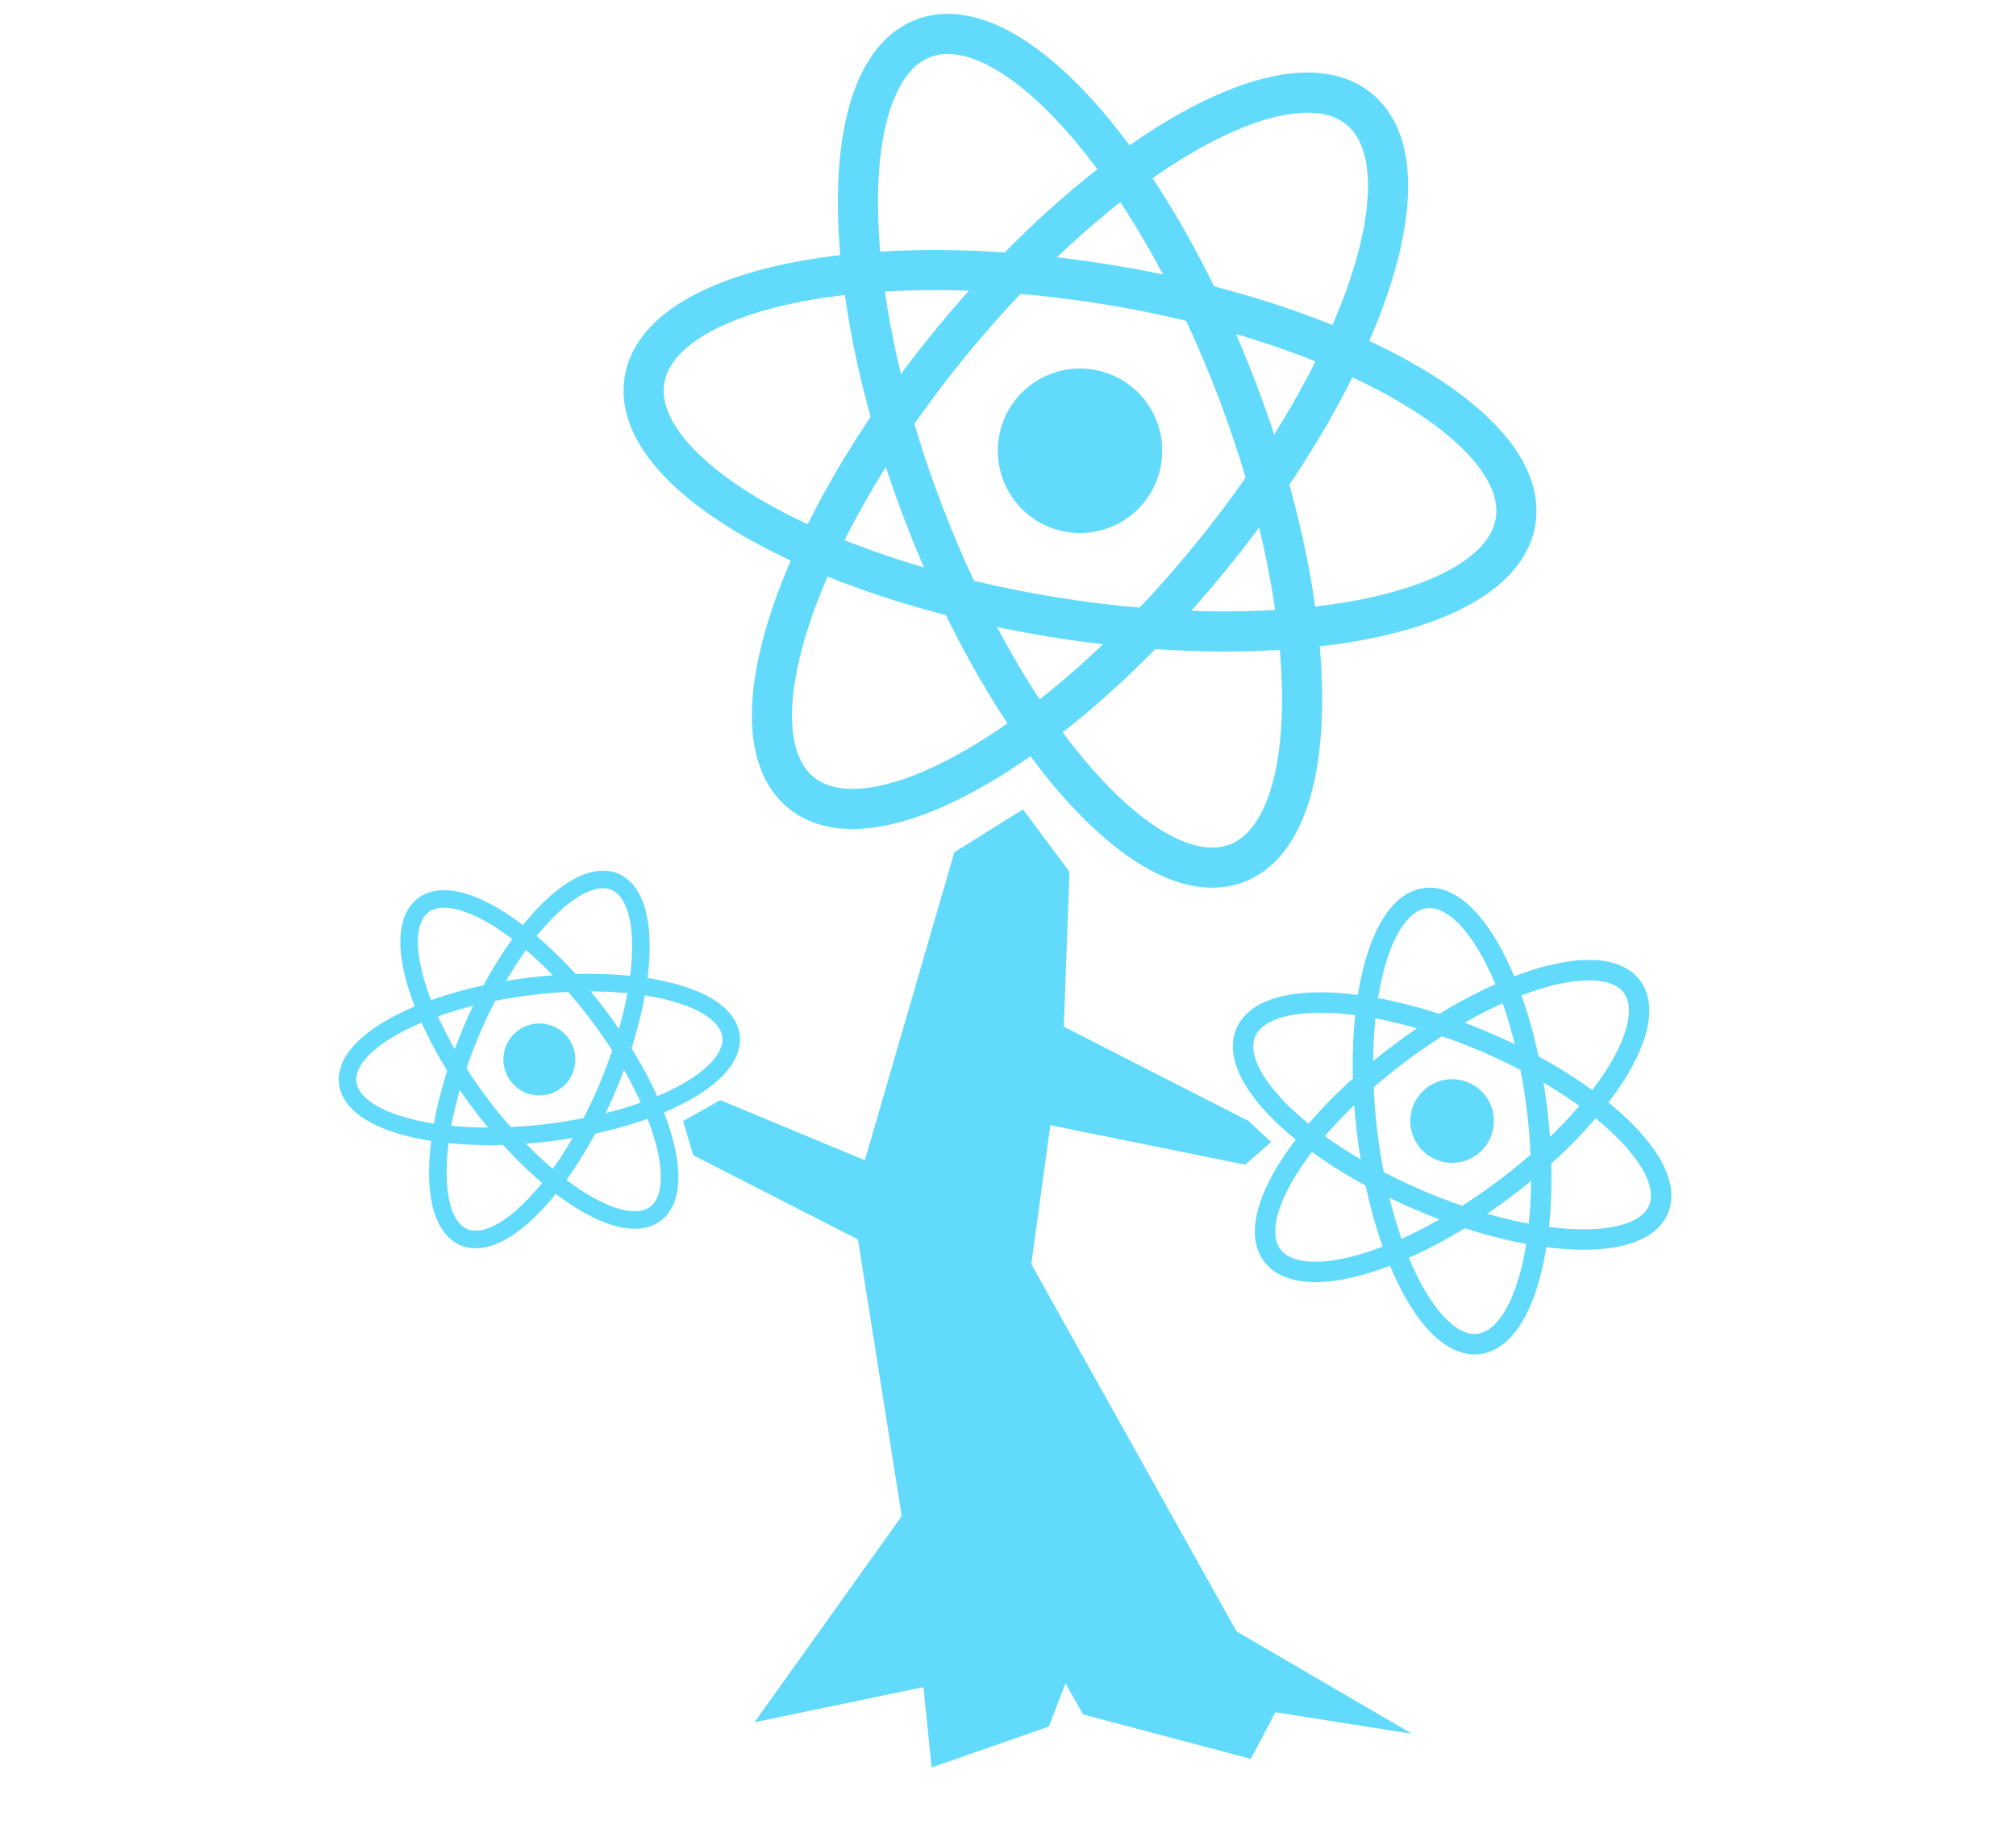
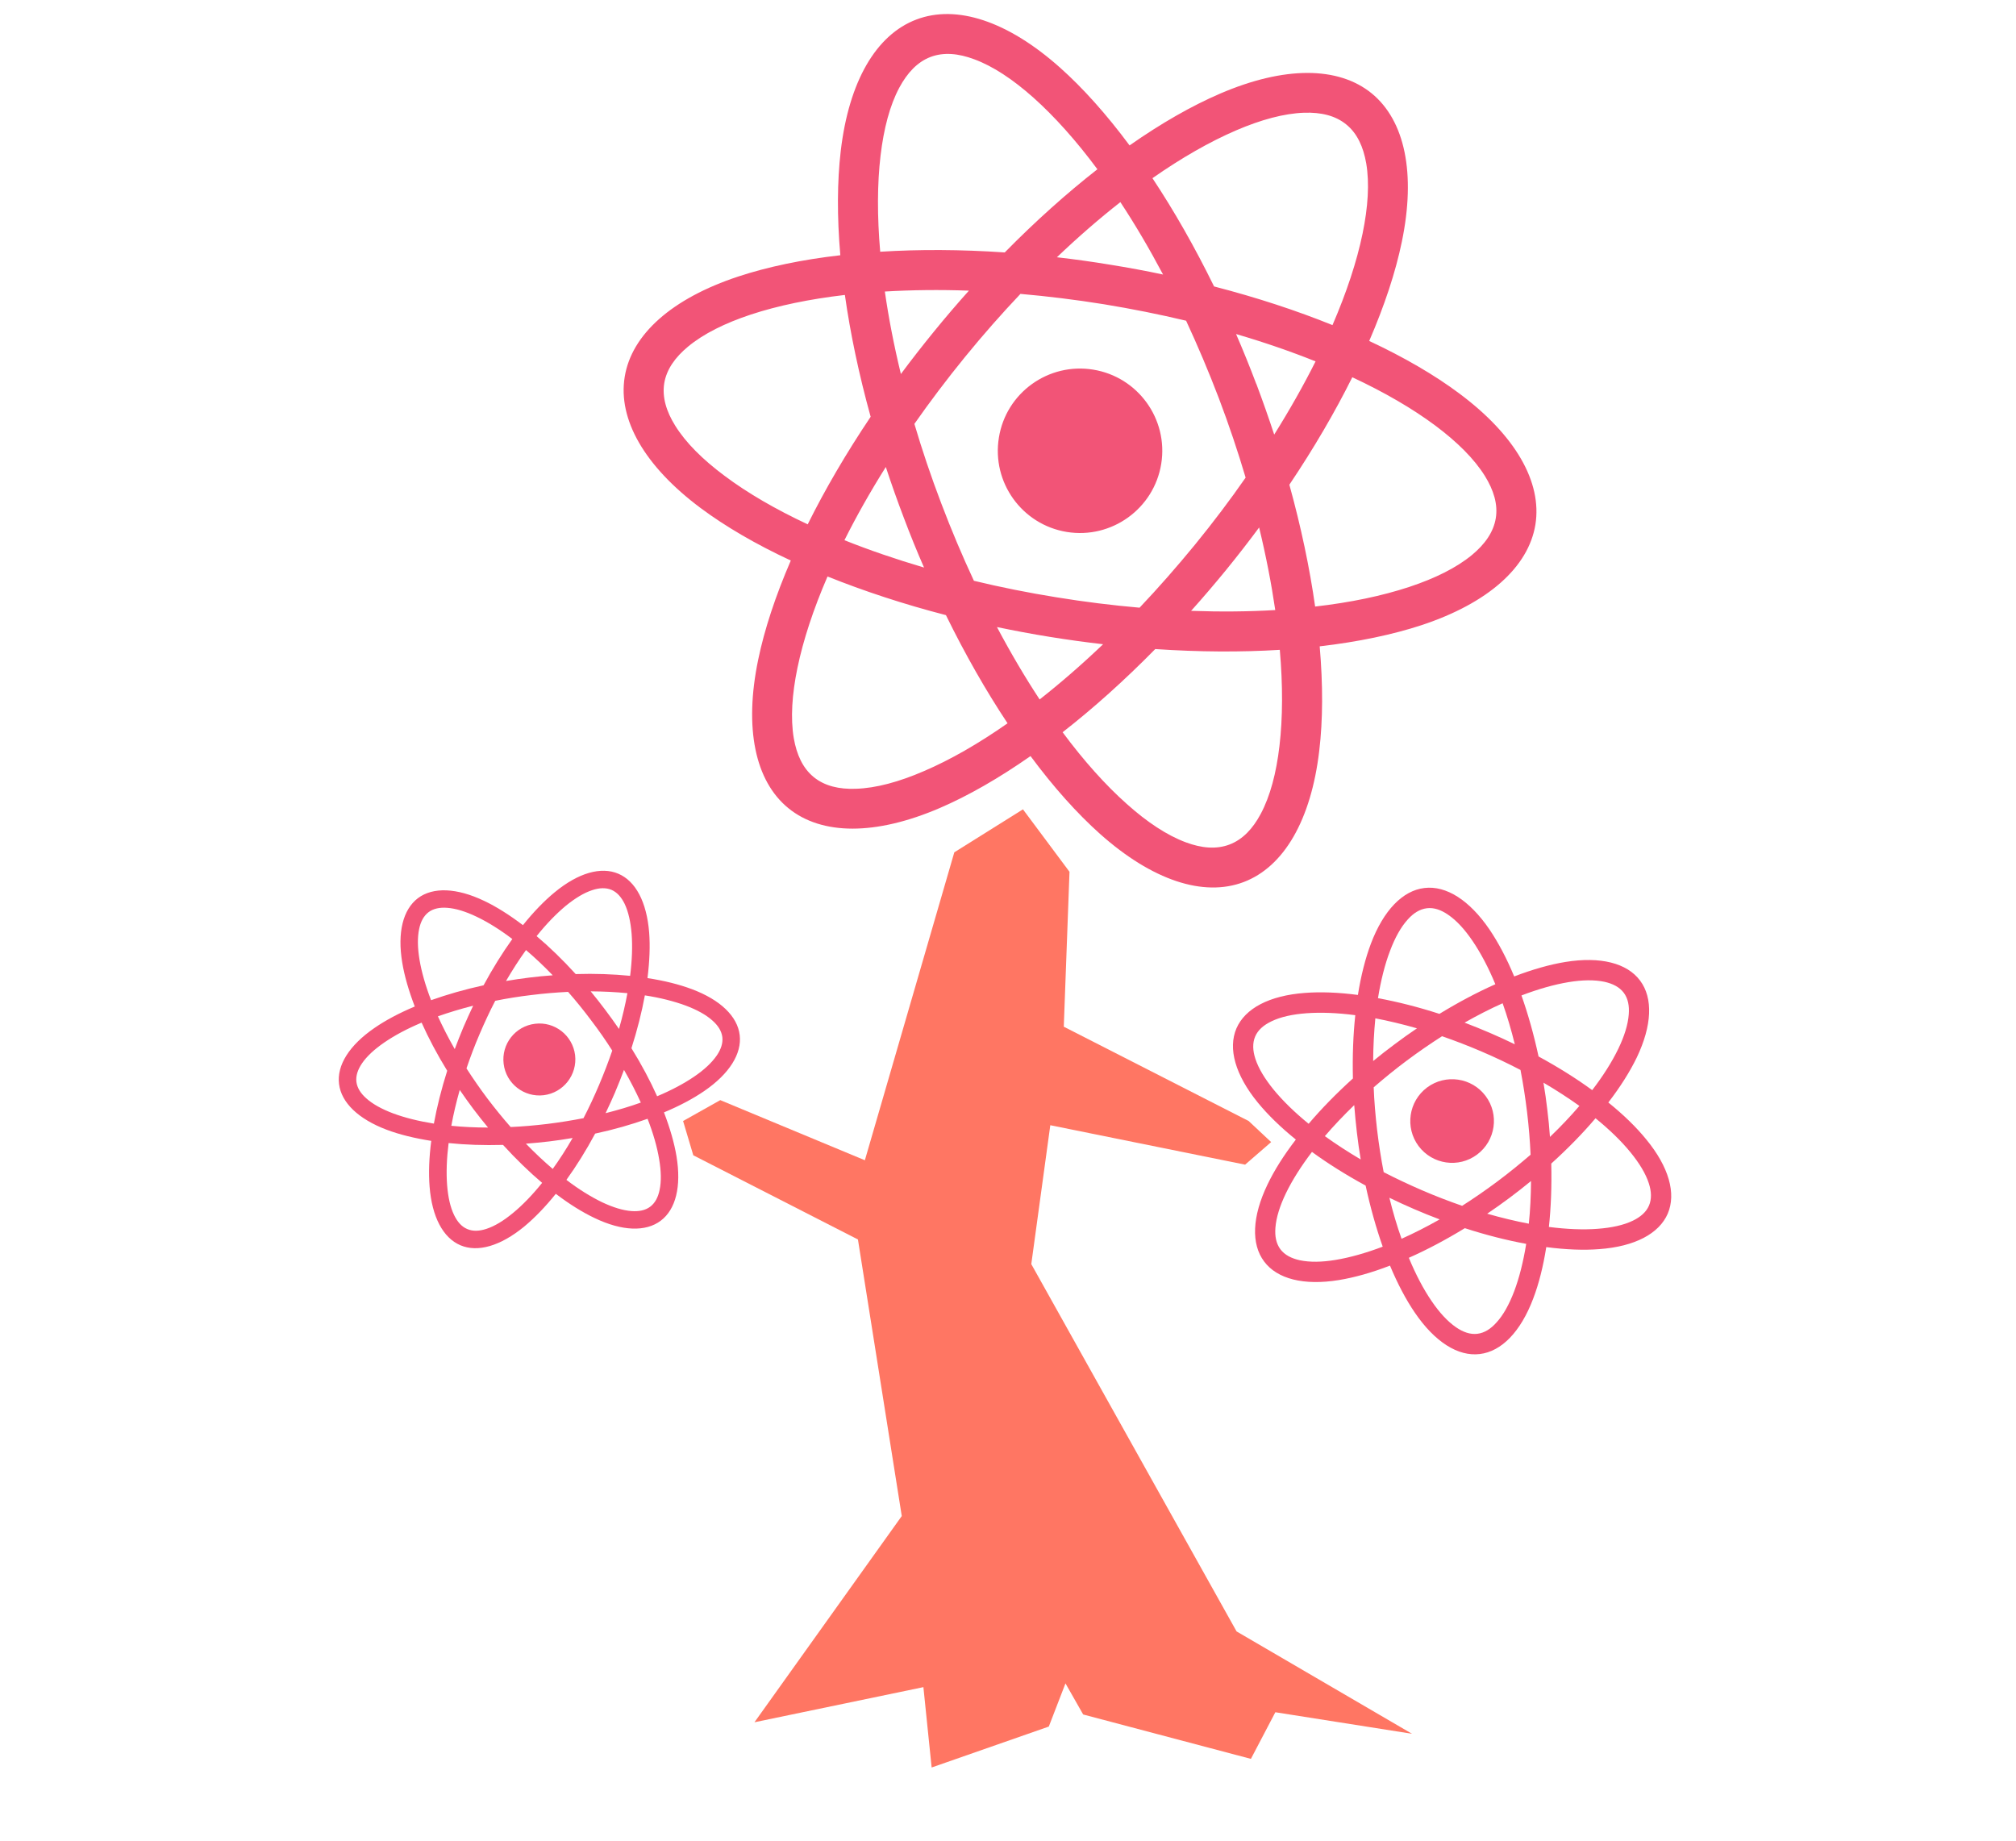
- <svg xmlns="http://www.w3.org/2000/svg" width="100%" height="100%" viewBox="0 0 23 21" version="1.1" xml:space="preserve" style="fill-rule:evenodd;clip-rule:evenodd;">
+ <svg xmlns="http://www.w3.org/2000/svg" width="100%" height="100%" viewBox="0 0 23 21" version="1.1" xml:space="preserve" style="fill-rule:evenodd;clip-rule:evenodd;stroke-linejoin:round;stroke-miterlimit:2;">
  <g id="Trunk" transform="matrix(1.06846,0,0,1.06846,-0.784426,-1.38053)">
-     <path d="M11.657,9.934L10.924,10.393L9.969,13.681L8.425,13.039L8.028,13.262L8.137,13.628L9.895,14.527L10.363,17.48L8.79,19.682L10.594,19.307L10.682,20.165L11.933,19.728L12.111,19.267L12.3,19.599L14.091,20.073L14.352,19.575L15.811,19.805L13.938,18.712L11.746,14.79L11.949,13.307L14.029,13.728L14.307,13.487L14.067,13.262L12.093,12.255L12.154,10.601L11.657,9.934Z" style="fill:rgb(97,218,251);" />
+     <path d="M11.657,9.934L10.924,10.393L9.969,13.681L8.425,13.039L8.028,13.262L8.137,13.628L9.895,14.527L10.363,17.48L8.79,19.682L10.594,19.307L10.682,20.165L11.933,19.728L12.111,19.267L12.3,19.599L14.091,20.073L14.352,19.575L15.811,19.805L13.938,18.712L11.746,14.79L11.949,13.307L14.029,13.728L14.307,13.487L14.067,13.262L12.093,12.255L12.154,10.601L11.657,9.934Z" style="fill:rgb(255,118,99);" />
  </g>
  <g id="React-Leaves">
-     <g transform="matrix(0.451734,0.0732703,-0.0732703,0.451734,12.3216,5.14277)">
-       <circle cx="0" cy="0" r="2.05" style="fill:rgb(97,218,251);" />
-     </g>
-     <g transform="matrix(0.451734,0.0732703,-0.0732703,0.451734,12.3216,5.14277)">
-       <ellipse cx="0" cy="0" rx="11" ry="4.2" style="fill:none;stroke:rgb(97,218,251);stroke-width:1px;" />
-     </g>
-     <g transform="matrix(0.162413,0.427849,-0.427849,0.162413,12.3216,5.14277)">
-       <ellipse cx="0" cy="0" rx="11" ry="4.2" style="fill:none;stroke:rgb(97,218,251);stroke-width:1px;" />
-     </g>
-     <g transform="matrix(-0.289321,0.354578,-0.354578,-0.289321,12.3216,5.14277)">
-       <ellipse cx="0" cy="0" rx="11" ry="4.2" style="fill:none;stroke:rgb(97,218,251);stroke-width:1px;" />
-     </g>
+     <path d="M9.587,2.912C9.149,2.962 8.755,3.045 8.422,3.155C7.665,3.405 7.205,3.816 7.127,4.3C7.048,4.785 7.354,5.319 7.993,5.796C8.275,6.006 8.622,6.209 9.022,6.395C8.847,6.8 8.721,7.182 8.65,7.526C8.488,8.307 8.614,8.91 8.994,9.22C9.375,9.531 9.991,9.533 10.723,9.218C11.046,9.079 11.395,8.879 11.757,8.626C12.02,8.981 12.288,9.28 12.55,9.514C13.145,10.044 13.73,10.237 14.189,10.063C14.648,9.889 14.958,9.356 15.051,8.565C15.093,8.215 15.094,7.813 15.056,7.374C15.494,7.323 15.888,7.241 16.222,7.131C16.978,6.88 17.438,6.47 17.517,5.985C17.595,5.501 17.289,4.966 16.65,4.49C16.368,4.279 16.021,4.077 15.621,3.89C15.796,3.485 15.922,3.104 15.993,2.759C16.155,1.979 16.029,1.376 15.649,1.065C15.268,0.755 14.652,0.753 13.92,1.068C13.597,1.207 13.248,1.406 12.887,1.659C12.624,1.305 12.356,1.005 12.093,0.771C11.498,0.241 10.913,0.048 10.454,0.223C9.995,0.397 9.685,0.929 9.592,1.721C9.551,2.07 9.549,2.472 9.587,2.912ZM13.18,7.405C12.828,7.763 12.472,8.082 12.123,8.354C12.365,8.68 12.612,8.956 12.855,9.172C13.087,9.38 13.314,9.53 13.529,9.61C13.709,9.677 13.877,9.692 14.027,9.635C14.177,9.578 14.293,9.455 14.383,9.286C14.491,9.084 14.561,8.82 14.597,8.511C14.635,8.188 14.636,7.818 14.601,7.414C14.159,7.441 13.682,7.439 13.18,7.405ZM9.441,6.577C9.28,6.949 9.164,7.301 9.098,7.619C9.035,7.924 9.018,8.196 9.056,8.422C9.089,8.611 9.159,8.764 9.284,8.866C9.408,8.967 9.573,9.006 9.764,8.999C9.993,8.992 10.256,8.921 10.542,8.797C10.841,8.669 11.162,8.485 11.495,8.252C11.25,7.883 11.013,7.469 10.792,7.018C10.305,6.892 9.852,6.742 9.441,6.577ZM11.374,7.154C11.531,7.45 11.694,7.726 11.861,7.98C12.1,7.792 12.343,7.581 12.585,7.35C12.385,7.327 12.182,7.299 11.977,7.266C11.772,7.233 11.571,7.195 11.374,7.154ZM14.365,6.018C14.245,6.18 14.119,6.342 13.988,6.503L13.988,6.503C13.857,6.663 13.724,6.819 13.589,6.969C13.924,6.981 14.245,6.978 14.549,6.96C14.505,6.659 14.444,6.344 14.365,6.018ZM11.642,3.353C11.951,3.38 12.269,3.419 12.593,3.471L12.593,3.471C12.916,3.524 13.23,3.587 13.532,3.659C13.663,3.941 13.788,4.236 13.905,4.542L13.905,4.542C14.021,4.848 14.123,5.152 14.211,5.449C14.034,5.704 13.841,5.959 13.634,6.213L13.634,6.213C13.426,6.467 13.215,6.707 13.001,6.933C12.692,6.906 12.374,6.867 12.05,6.814C11.727,6.762 11.413,6.699 11.111,6.626C10.98,6.345 10.855,6.05 10.739,5.744C10.622,5.437 10.52,5.134 10.432,4.836C10.61,4.582 10.803,4.326 11.01,4.072C11.217,3.818 11.429,3.578 11.642,3.353ZM15.428,4.304C15.231,4.7 14.99,5.113 14.71,5.53C14.844,6.014 14.942,6.482 15.004,6.92C15.407,6.874 15.769,6.798 16.078,6.696C16.374,6.598 16.617,6.477 16.794,6.331C16.941,6.209 17.039,6.071 17.065,5.912C17.091,5.754 17.041,5.592 16.94,5.429C16.819,5.235 16.626,5.043 16.376,4.856C16.116,4.662 15.796,4.476 15.428,4.304ZM10.106,5.328C9.928,5.611 9.77,5.891 9.634,6.163C9.916,6.276 10.22,6.38 10.542,6.475C10.461,6.29 10.384,6.1 10.311,5.906C10.237,5.712 10.169,5.519 10.106,5.328ZM12.472,4.217C12.983,4.3 13.331,4.782 13.248,5.293C13.165,5.804 12.682,6.152 12.171,6.069C11.66,5.986 11.313,5.504 11.396,4.993C11.478,4.481 11.961,4.134 12.472,4.217ZM9.639,3.365C9.236,3.412 8.874,3.487 8.565,3.589C8.27,3.687 8.026,3.808 7.849,3.955C7.702,4.077 7.604,4.215 7.578,4.373C7.553,4.532 7.602,4.694 7.703,4.856C7.824,5.051 8.017,5.243 8.267,5.429C8.527,5.624 8.847,5.81 9.215,5.982C9.412,5.585 9.653,5.172 9.933,4.755C9.799,4.271 9.701,3.803 9.639,3.365ZM14.102,3.811C14.182,3.996 14.259,4.185 14.332,4.379L14.333,4.379C14.406,4.573 14.474,4.767 14.537,4.958C14.715,4.674 14.873,4.394 15.009,4.123C14.727,4.01 14.423,3.905 14.102,3.811ZM11.054,3.316C10.719,3.304 10.398,3.308 10.095,3.326C10.138,3.626 10.199,3.942 10.278,4.267C10.398,4.105 10.524,3.944 10.655,3.783C10.786,3.622 10.919,3.467 11.054,3.316ZM15.202,3.709C15.363,3.336 15.479,2.985 15.545,2.666C15.608,2.361 15.625,2.09 15.587,1.864C15.554,1.675 15.484,1.521 15.359,1.42C15.235,1.318 15.07,1.28 14.879,1.286C14.65,1.294 14.387,1.365 14.101,1.488C13.802,1.617 13.481,1.8 13.148,2.033C13.393,2.402 13.63,2.817 13.851,3.268C14.338,3.394 14.792,3.543 15.202,3.709ZM12.782,2.306C12.543,2.493 12.3,2.704 12.058,2.935C12.258,2.958 12.461,2.986 12.666,3.02L12.666,3.02C12.871,3.053 13.072,3.09 13.269,3.132C13.112,2.836 12.949,2.559 12.782,2.306ZM12.52,1.931C12.278,1.605 12.031,1.329 11.789,1.113C11.556,0.906 11.329,0.755 11.114,0.676C10.935,0.609 10.766,0.593 10.616,0.65C10.466,0.707 10.351,0.831 10.26,1C10.152,1.202 10.083,1.465 10.046,1.775C10.008,2.097 10.007,2.467 10.042,2.872C10.484,2.844 10.962,2.846 11.463,2.88C11.815,2.522 12.171,2.204 12.52,1.931Z" style="fill:rgb(242,84,119);" />
  </g>
-   <g id="React-Leaves1" transform="matrix(1,0,0,1,11.5,10.2317)">
-     <g transform="matrix(0.186503,-0.139353,0.139353,0.186503,5.06659,2.55784)">
-       <circle cx="0" cy="0" r="2.05" style="fill:rgb(97,218,251);" />
-     </g>
-     <g transform="matrix(0.186503,-0.139353,0.139353,0.186503,5.06659,2.55784)">
-       <ellipse cx="0" cy="0" rx="11" ry="4.2" style="fill:none;stroke:rgb(97,218,251);stroke-width:1px;" />
-     </g>
-     <g transform="matrix(0.213935,0.09184,-0.09184,0.213935,5.06659,2.55784)">
-       <ellipse cx="0" cy="0" rx="11" ry="4.2" style="fill:none;stroke:rgb(97,218,251);stroke-width:1px;" />
-     </g>
-     <g transform="matrix(0.0274315,0.231193,-0.231193,0.0274315,5.06659,2.55784)">
-       <ellipse cx="0" cy="0" rx="11" ry="4.2" style="fill:none;stroke:rgb(97,218,251);stroke-width:1px;" />
-     </g>
+   <g id="React-Leaves1">
+     <path d="M15.492,11.351C15.269,11.322 15.065,11.314 14.887,11.328C14.482,11.358 14.205,11.504 14.106,11.733C14.008,11.963 14.093,12.265 14.35,12.579C14.463,12.717 14.609,12.86 14.784,13.001C14.647,13.179 14.538,13.352 14.461,13.513C14.285,13.879 14.272,14.192 14.422,14.392C14.571,14.592 14.875,14.669 15.275,14.604C15.452,14.575 15.649,14.52 15.858,14.439C15.945,14.647 16.04,14.827 16.141,14.975C16.369,15.31 16.634,15.478 16.882,15.448C17.13,15.419 17.349,15.194 17.492,14.815C17.556,14.648 17.606,14.449 17.641,14.228C17.864,14.257 18.068,14.265 18.247,14.251C18.651,14.221 18.928,14.075 19.027,13.846C19.125,13.616 19.04,13.314 18.783,13.001C18.67,12.862 18.524,12.719 18.349,12.578C18.486,12.4 18.595,12.227 18.673,12.066C18.848,11.7 18.861,11.387 18.711,11.187C18.562,10.987 18.258,10.91 17.858,10.975C17.681,11.004 17.484,11.06 17.275,11.14C17.189,10.932 17.093,10.752 16.993,10.604C16.764,10.269 16.499,10.101 16.251,10.131C16.003,10.16 15.785,10.385 15.641,10.764C15.578,10.931 15.527,11.13 15.492,11.351ZM16.712,14.012C16.494,14.145 16.279,14.259 16.073,14.35C16.152,14.541 16.24,14.708 16.333,14.844C16.422,14.975 16.516,15.077 16.612,15.143C16.692,15.198 16.774,15.227 16.855,15.217C16.936,15.207 17.008,15.161 17.073,15.088C17.152,15.002 17.218,14.881 17.275,14.732C17.333,14.578 17.379,14.395 17.412,14.191C17.19,14.15 16.955,14.091 16.712,14.012ZM14.968,13.142C14.843,13.306 14.742,13.466 14.67,13.615C14.602,13.757 14.56,13.889 14.551,14.006C14.543,14.103 14.559,14.187 14.608,14.253C14.657,14.318 14.734,14.357 14.829,14.378C14.943,14.402 15.082,14.4 15.238,14.374C15.401,14.347 15.582,14.296 15.775,14.223C15.7,14.01 15.634,13.776 15.58,13.526C15.356,13.404 15.15,13.275 14.968,13.142ZM15.851,13.665C15.892,13.831 15.938,13.987 15.99,14.133C16.131,14.07 16.276,13.996 16.425,13.912C16.329,13.876 16.232,13.837 16.135,13.795C16.038,13.753 15.943,13.71 15.851,13.665ZM18.203,12.758C18.057,12.93 17.887,13.104 17.698,13.275C17.704,13.531 17.695,13.774 17.671,13.998C17.876,14.024 18.064,14.032 18.229,14.019C18.387,14.007 18.522,13.978 18.628,13.927C18.715,13.885 18.781,13.829 18.813,13.754C18.845,13.679 18.841,13.593 18.811,13.5C18.775,13.389 18.703,13.271 18.603,13.148C18.499,13.02 18.364,12.889 18.203,12.758ZM17.467,13.474C17.388,13.539 17.306,13.603 17.222,13.666C17.137,13.729 17.052,13.79 16.967,13.847C17.131,13.894 17.29,13.932 17.442,13.961C17.458,13.807 17.466,13.644 17.467,13.474ZM16.452,11.822C16.601,11.874 16.753,11.932 16.906,11.998L16.906,11.998C17.06,12.064 17.207,12.134 17.347,12.207C17.377,12.362 17.402,12.523 17.422,12.688L17.422,12.688C17.442,12.854 17.455,13.016 17.462,13.174C17.342,13.277 17.216,13.38 17.082,13.48C16.949,13.579 16.815,13.672 16.681,13.757C16.532,13.705 16.38,13.647 16.227,13.581C16.074,13.515 15.926,13.445 15.786,13.373C15.756,13.218 15.731,13.057 15.711,12.891C15.692,12.726 15.678,12.563 15.672,12.405C15.791,12.302 15.917,12.199 16.051,12.099C16.184,12 16.319,11.907 16.452,11.822ZM16.281,12.407C16.492,12.25 16.791,12.293 16.949,12.504C17.107,12.715 17.063,13.014 16.852,13.172C16.641,13.33 16.342,13.286 16.184,13.075C16.027,12.864 16.07,12.565 16.281,12.407ZM15.45,12.608C15.328,12.726 15.215,12.845 15.115,12.962C15.24,13.052 15.377,13.141 15.524,13.228C15.507,13.126 15.492,13.023 15.48,12.918C15.468,12.814 15.458,12.71 15.45,12.608ZM17.609,12.352C17.626,12.453 17.641,12.556 17.653,12.661L17.653,12.661C17.666,12.765 17.676,12.869 17.683,12.971C17.806,12.853 17.918,12.735 18.019,12.617C17.893,12.527 17.756,12.438 17.609,12.352ZM15.462,11.582C15.257,11.555 15.069,11.548 14.904,11.56C14.746,11.572 14.611,11.601 14.506,11.652C14.418,11.694 14.352,11.75 14.32,11.825C14.288,11.9 14.292,11.986 14.322,12.079C14.358,12.19 14.43,12.308 14.53,12.431C14.635,12.559 14.77,12.691 14.93,12.821C15.076,12.649 15.246,12.475 15.435,12.304C15.429,12.048 15.438,11.806 15.462,11.582ZM18.165,12.437C18.291,12.273 18.391,12.114 18.463,11.965C18.532,11.822 18.573,11.69 18.582,11.574C18.59,11.476 18.574,11.392 18.525,11.326C18.476,11.261 18.399,11.222 18.304,11.201C18.19,11.177 18.052,11.179 17.895,11.205C17.732,11.232 17.551,11.283 17.358,11.357C17.433,11.569 17.499,11.803 17.553,12.053C17.777,12.175 17.983,12.304 18.165,12.437ZM15.691,11.618C15.676,11.772 15.667,11.935 15.666,12.105C15.745,12.04 15.827,11.976 15.912,11.913C15.996,11.85 16.081,11.789 16.166,11.732C16.002,11.685 15.843,11.647 15.691,11.618ZM17.143,11.446C17.002,11.509 16.857,11.583 16.709,11.667C16.805,11.704 16.901,11.742 16.998,11.784L16.998,11.784C17.095,11.826 17.19,11.869 17.282,11.914C17.241,11.748 17.195,11.592 17.143,11.446ZM17.06,11.229C16.981,11.038 16.893,10.872 16.8,10.735C16.711,10.604 16.618,10.502 16.521,10.436C16.441,10.381 16.36,10.352 16.279,10.362C16.197,10.372 16.125,10.418 16.06,10.491C15.982,10.577 15.915,10.698 15.859,10.847C15.8,11.001 15.754,11.184 15.721,11.388C15.943,11.429 16.178,11.488 16.422,11.567C16.64,11.434 16.855,11.32 17.06,11.229Z" style="fill:rgb(242,84,119);" />
  </g>
  <g id="React-Leaves2">
-     <g transform="matrix(0.198773,-0.0243028,0.0243028,0.198773,6.15344,12.0873)">
-       <circle cx="0" cy="0" r="2.05" style="fill:rgb(97,218,251);" />
-     </g>
-     <g transform="matrix(0.198773,-0.0243028,0.0243028,0.198773,6.15344,12.0873)">
-       <ellipse cx="0" cy="0" rx="11" ry="4.2" style="fill:none;stroke:rgb(97,218,251);stroke-width:1px;" />
-     </g>
-     <g transform="matrix(0.120433,0.159991,-0.159991,0.120433,6.15344,12.0873)">
-       <ellipse cx="0" cy="0" rx="11" ry="4.2" style="fill:none;stroke:rgb(97,218,251);stroke-width:1px;" />
-     </g>
-     <g transform="matrix(-0.0783394,0.184293,-0.184293,-0.0783394,6.15344,12.0873)">
-       <ellipse cx="0" cy="0" rx="11" ry="4.2" style="fill:none;stroke:rgb(97,218,251);stroke-width:1px;" />
-     </g>
+     <path d="M5.966,10.555C5.812,10.438 5.663,10.344 5.524,10.278C5.21,10.128 4.94,10.118 4.768,10.247C4.597,10.377 4.532,10.638 4.589,10.982C4.614,11.134 4.663,11.303 4.732,11.483C4.554,11.558 4.399,11.64 4.272,11.728C3.985,11.925 3.841,12.154 3.868,12.367C3.894,12.58 4.088,12.767 4.414,12.89C4.558,12.944 4.729,12.986 4.92,13.016C4.895,13.208 4.889,13.383 4.901,13.537C4.928,13.884 5.055,14.123 5.253,14.207C5.45,14.291 5.709,14.216 5.979,13.995C6.097,13.897 6.22,13.771 6.341,13.62C6.495,13.737 6.644,13.83 6.783,13.896C7.097,14.047 7.367,14.056 7.538,13.927C7.71,13.798 7.775,13.536 7.718,13.192C7.693,13.041 7.644,12.871 7.575,12.691C7.753,12.617 7.908,12.534 8.035,12.447C8.322,12.25 8.465,12.021 8.439,11.808C8.413,11.595 8.219,11.407 7.893,11.285C7.749,11.231 7.578,11.188 7.387,11.159C7.411,10.967 7.418,10.791 7.406,10.638C7.378,10.29 7.252,10.052 7.054,9.968C6.857,9.884 6.597,9.958 6.328,10.18C6.209,10.278 6.087,10.404 5.966,10.555ZM5.118,13.041C5.096,13.217 5.09,13.379 5.101,13.521C5.112,13.657 5.137,13.773 5.181,13.863C5.218,13.939 5.266,13.995 5.331,14.022C5.396,14.05 5.469,14.046 5.549,14.02C5.644,13.989 5.746,13.927 5.851,13.84C5.961,13.75 6.074,13.633 6.185,13.495C6.037,13.37 5.887,13.224 5.739,13.062C5.519,13.068 5.311,13.061 5.118,13.041ZM7.388,12.764C7.206,12.829 7.005,12.887 6.79,12.933C6.686,13.127 6.575,13.304 6.462,13.461C6.603,13.569 6.741,13.654 6.869,13.716C6.992,13.774 7.106,13.81 7.206,13.817C7.289,13.823 7.362,13.809 7.418,13.767C7.474,13.725 7.508,13.659 7.525,13.577C7.546,13.479 7.543,13.36 7.52,13.225C7.497,13.085 7.452,12.929 7.388,12.764ZM6.533,12.983C6.446,12.998 6.358,13.011 6.268,13.022C6.178,13.033 6.088,13.041 6,13.048C6.102,13.153 6.205,13.25 6.306,13.336C6.384,13.228 6.46,13.11 6.533,12.983ZM5.245,12.435C5.205,12.576 5.173,12.713 5.149,12.844C5.281,12.857 5.421,12.864 5.568,12.864C5.512,12.796 5.456,12.726 5.401,12.653C5.347,12.581 5.295,12.508 5.245,12.435ZM6.481,11.316C6.571,11.418 6.659,11.527 6.745,11.642C6.832,11.756 6.912,11.871 6.985,11.986C6.941,12.114 6.891,12.245 6.835,12.377L6.835,12.377C6.779,12.509 6.72,12.636 6.657,12.757C6.524,12.783 6.386,12.805 6.243,12.823C6.101,12.84 5.961,12.852 5.826,12.858C5.736,12.756 5.648,12.647 5.561,12.533C5.475,12.418 5.395,12.303 5.322,12.189C5.366,12.06 5.415,11.929 5.472,11.797C5.528,11.666 5.587,11.539 5.65,11.418C5.783,11.391 5.921,11.369 6.063,11.352L6.064,11.352C6.206,11.334 6.346,11.323 6.481,11.316ZM4.81,11.667C4.646,11.736 4.503,11.812 4.385,11.893C4.273,11.97 4.185,12.05 4.129,12.133C4.082,12.203 4.058,12.273 4.066,12.342C4.075,12.412 4.115,12.474 4.178,12.53C4.252,12.597 4.357,12.654 4.484,12.702C4.618,12.752 4.775,12.791 4.95,12.819C4.985,12.628 5.036,12.425 5.102,12.216C4.987,12.029 4.889,11.844 4.81,11.667ZM7.119,12.206C7.088,12.289 7.055,12.372 7.02,12.455L7.02,12.456C6.984,12.539 6.947,12.621 6.909,12.7C7.051,12.664 7.186,12.624 7.311,12.579C7.256,12.458 7.192,12.333 7.119,12.206ZM7.357,11.356C7.322,11.547 7.271,11.749 7.204,11.959C7.32,12.146 7.418,12.331 7.497,12.507C7.661,12.438 7.804,12.362 7.921,12.282C8.034,12.205 8.121,12.124 8.178,12.041C8.225,11.972 8.249,11.902 8.241,11.832C8.232,11.762 8.192,11.7 8.129,11.644C8.055,11.577 7.95,11.52 7.822,11.472C7.689,11.423 7.532,11.383 7.357,11.356ZM6.104,11.68C6.329,11.652 6.533,11.813 6.561,12.037C6.588,12.262 6.428,12.467 6.203,12.495C5.978,12.522 5.773,12.362 5.746,12.137C5.718,11.912 5.879,11.707 6.104,11.68ZM5.398,11.474C5.256,11.51 5.121,11.551 4.996,11.595C5.051,11.716 5.115,11.841 5.188,11.969C5.219,11.886 5.252,11.803 5.287,11.719C5.323,11.636 5.36,11.554 5.398,11.474ZM6.739,11.31C6.795,11.378 6.851,11.449 6.905,11.521C6.96,11.594 7.012,11.667 7.062,11.739C7.102,11.598 7.134,11.462 7.158,11.331C7.026,11.318 6.886,11.311 6.739,11.31ZM5.845,10.713C5.704,10.606 5.566,10.52 5.438,10.459C5.315,10.4 5.201,10.364 5.101,10.357C5.018,10.351 4.945,10.365 4.889,10.407C4.833,10.45 4.799,10.516 4.782,10.598C4.761,10.696 4.764,10.815 4.786,10.949C4.81,11.09 4.854,11.245 4.918,11.411C5.101,11.346 5.302,11.288 5.517,11.241C5.621,11.048 5.732,10.871 5.845,10.713ZM6.001,10.839C5.923,10.947 5.847,11.065 5.773,11.192C5.86,11.177 5.949,11.164 6.039,11.153L6.039,11.153C6.129,11.142 6.219,11.133 6.306,11.127C6.204,11.021 6.102,10.925 6.001,10.839ZM7.189,11.133C7.211,10.957 7.217,10.795 7.206,10.654C7.195,10.518 7.169,10.401 7.126,10.311C7.089,10.236 7.041,10.18 6.976,10.152C6.911,10.125 6.837,10.129 6.758,10.155C6.662,10.186 6.561,10.248 6.455,10.334C6.346,10.425 6.233,10.541 6.122,10.68C6.27,10.805 6.42,10.95 6.568,11.113C6.787,11.106 6.996,11.114 7.189,11.133Z" style="fill:rgb(242,84,119);" />
  </g>
</svg>
